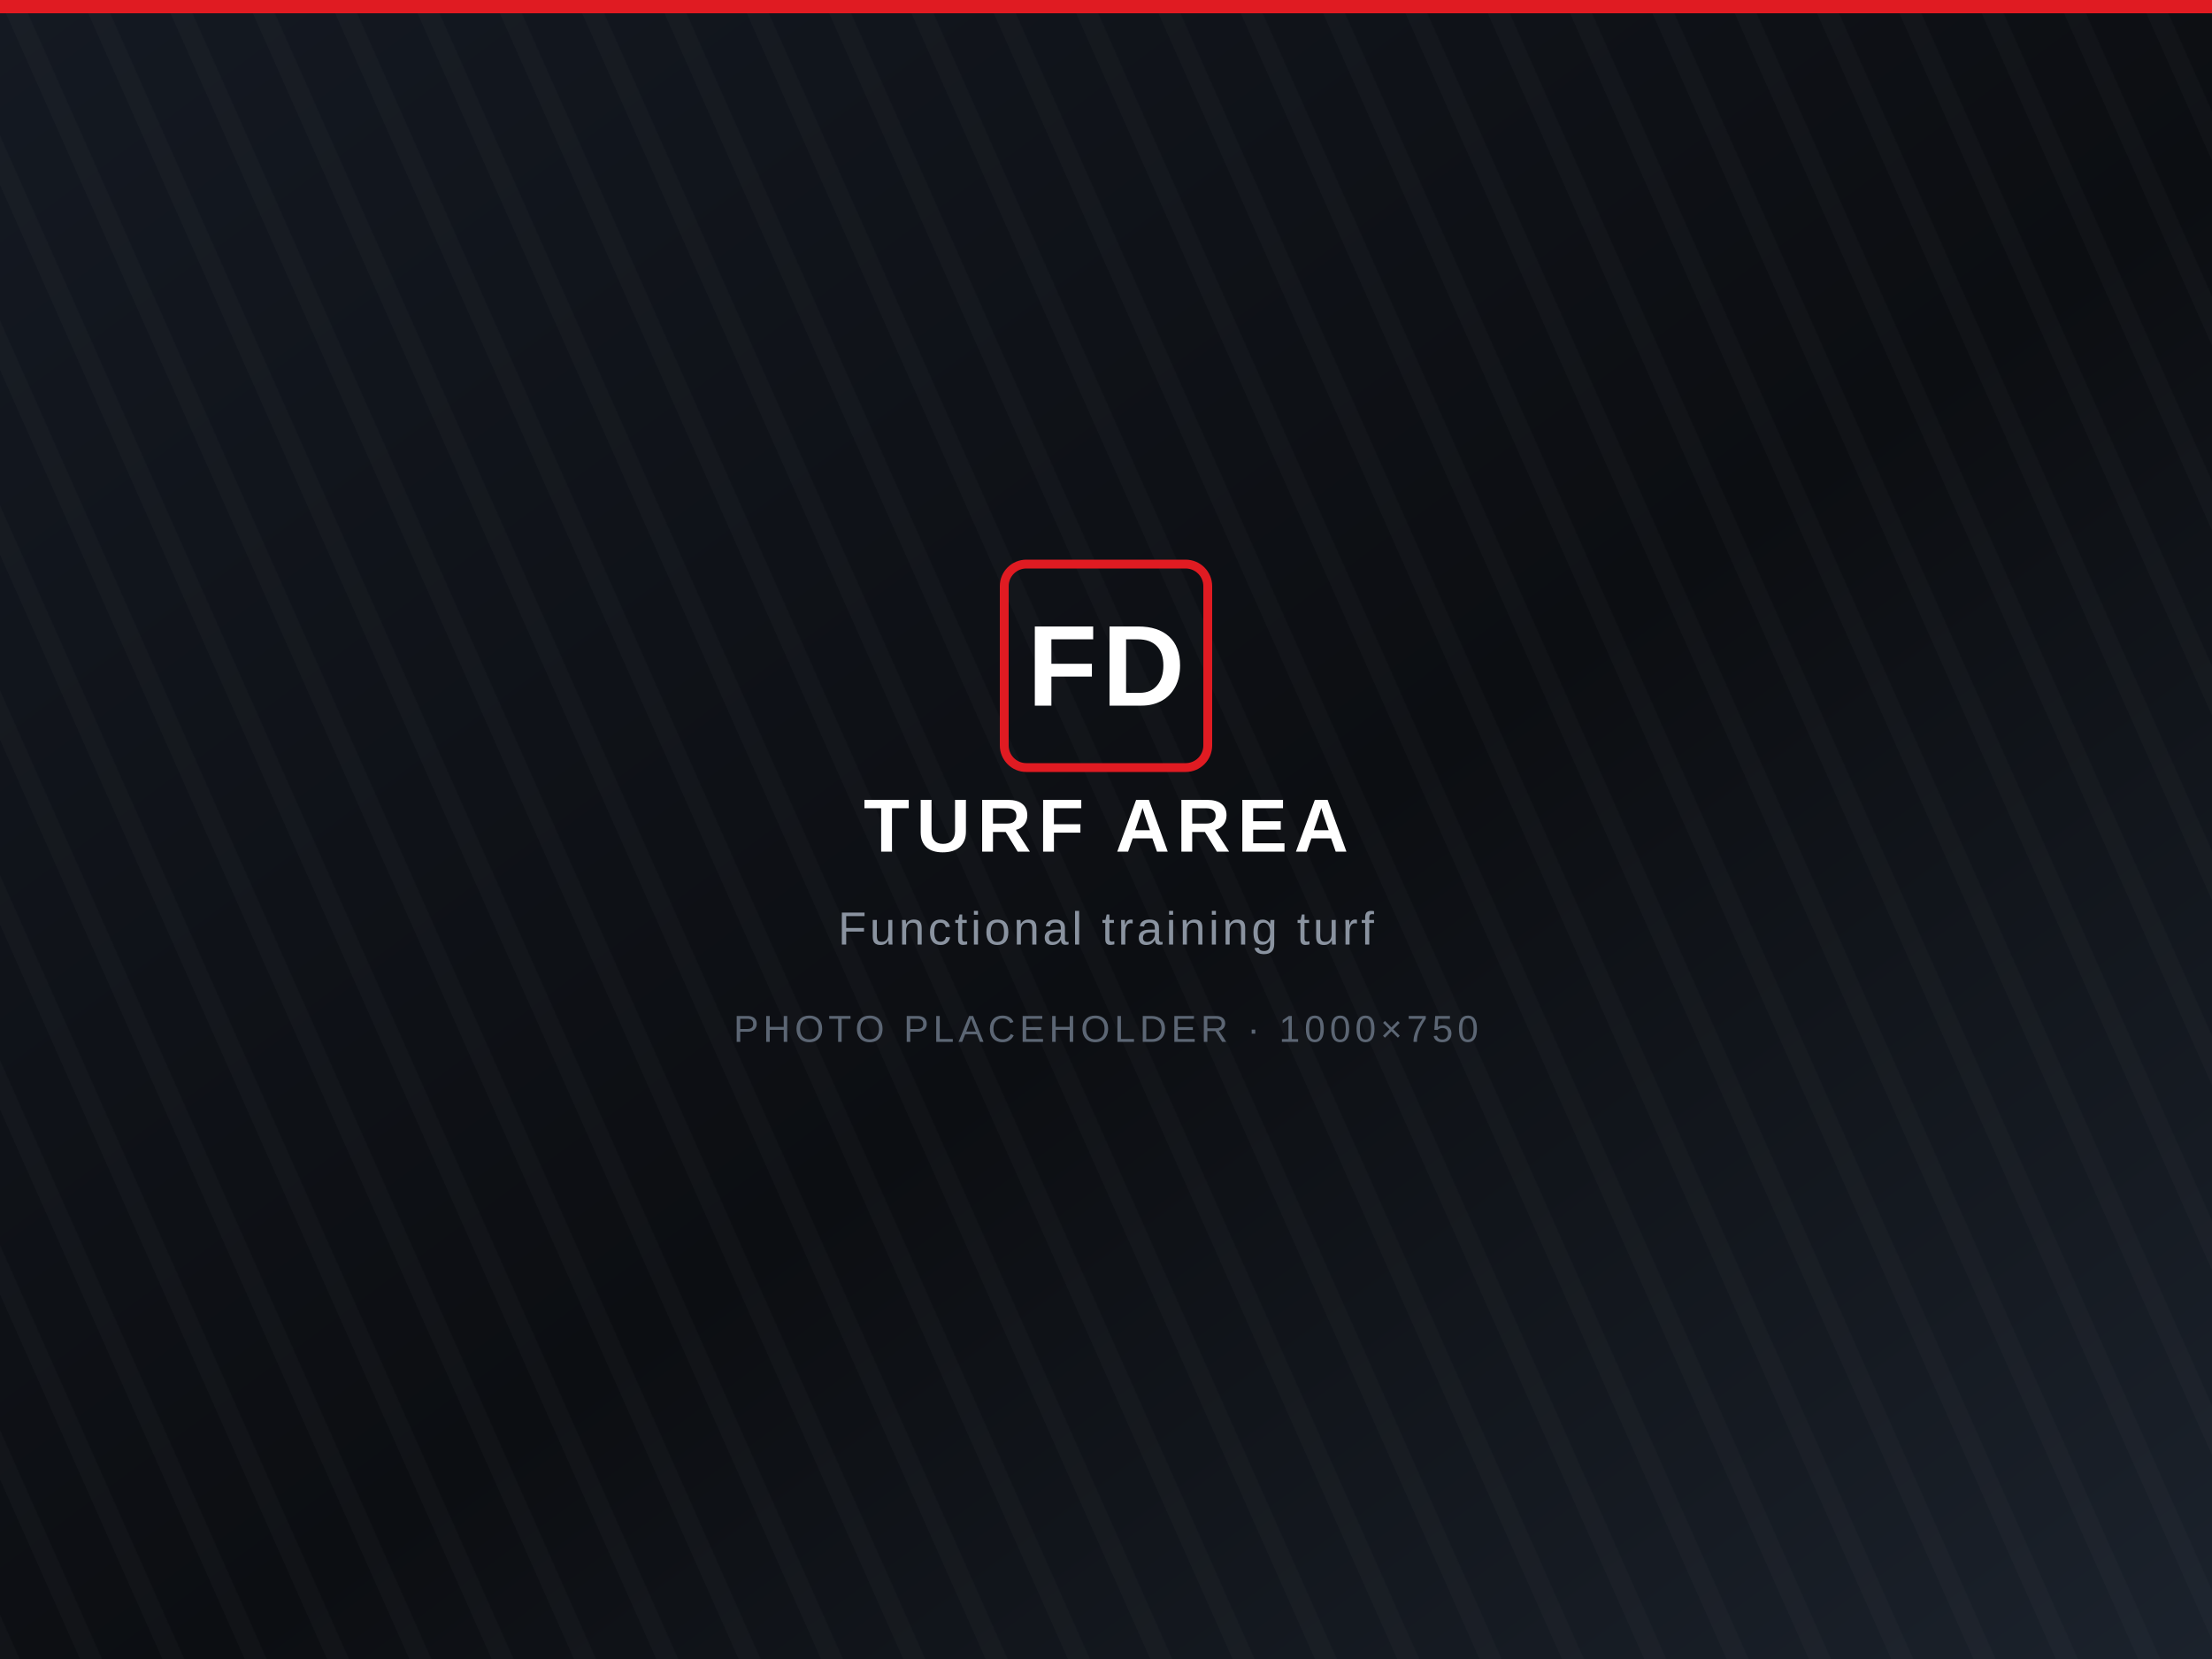
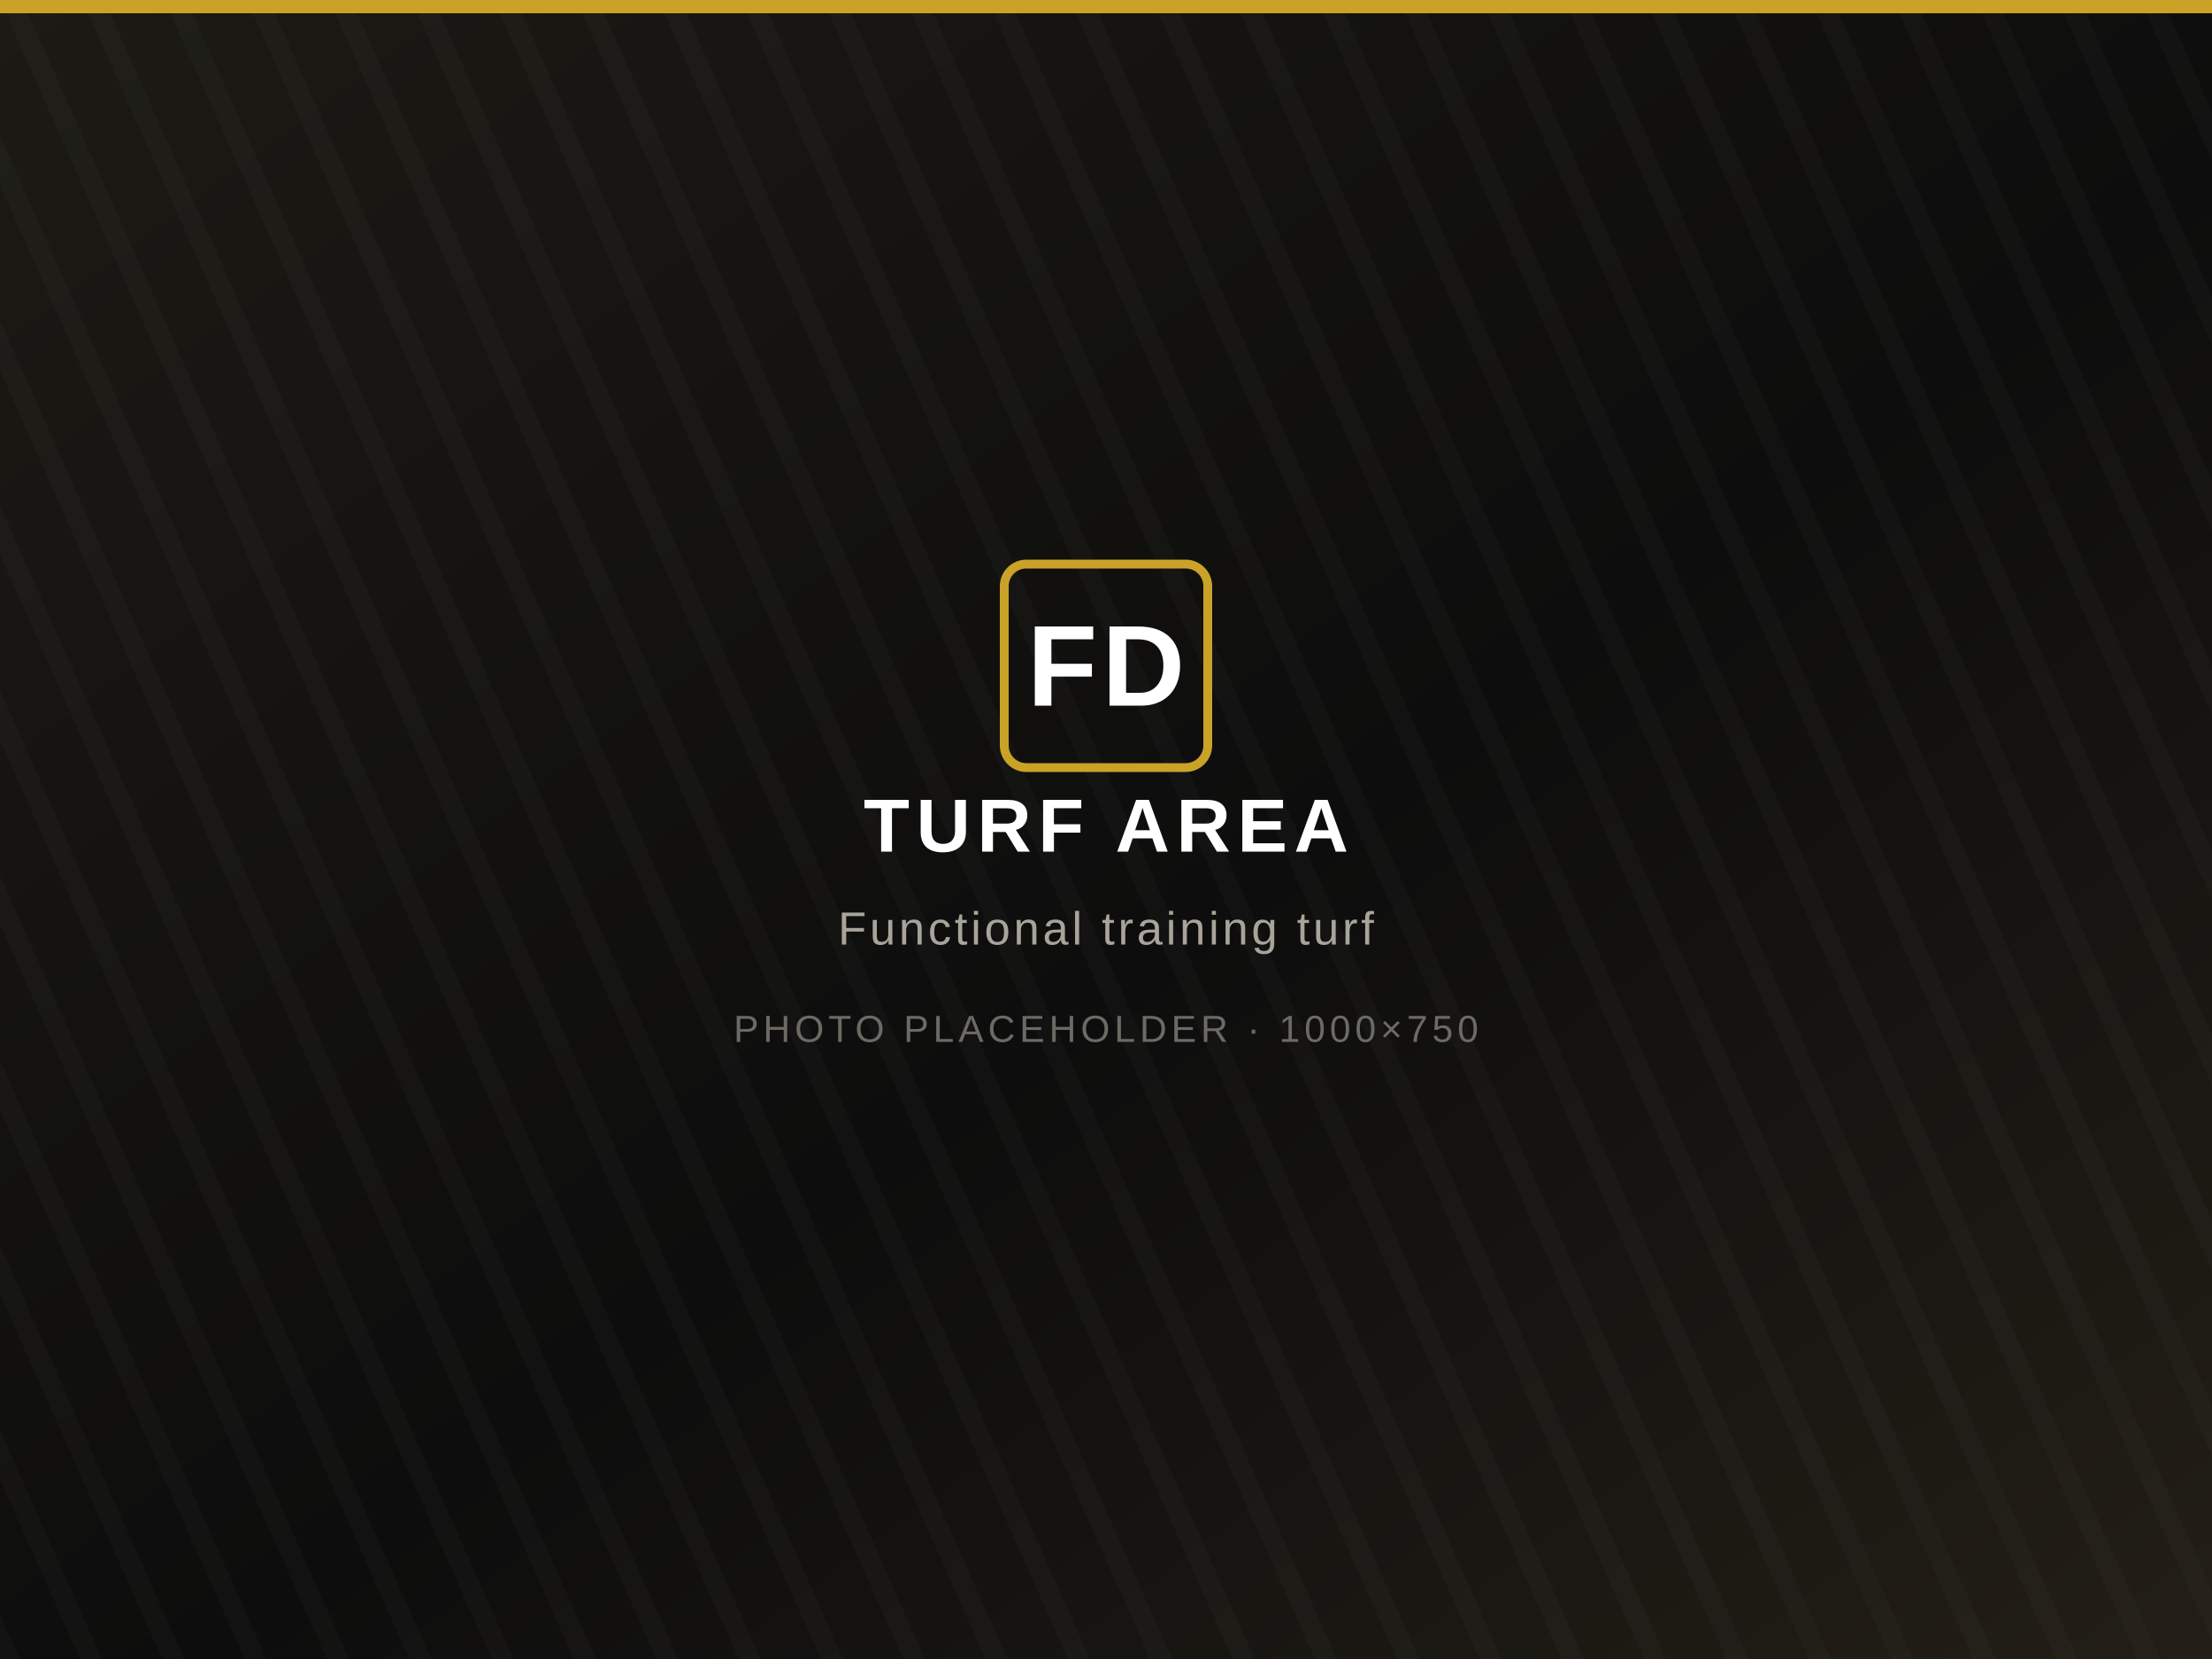
<svg xmlns="http://www.w3.org/2000/svg" viewBox="0 0 1000 750" width="1000" height="750" role="img" aria-label="TURF AREA">
  <defs>
    <linearGradient id="g" x1="0" y1="0" x2="1" y2="1">
-       <stop offset="0" stop-color="#141922" />
-       <stop offset="0.55" stop-color="#0C0E12" />
-       <stop offset="1" stop-color="#1B222C" />
+       <stop offset="0" stop-color="#1c1a14" />
+       <stop offset="0.55" stop-color="#0d0d0d" />
+       <stop offset="1" stop-color="#231f16" />
    </linearGradient>
    <pattern id="stripes" width="34" height="34" patternUnits="userSpaceOnUse" patternTransform="rotate(-24)">
      <rect width="34" height="34" fill="none" />
      <rect width="9" height="34" fill="#FFFFFF" opacity="0.022" />
    </pattern>
  </defs>
  <rect width="1000" height="750" fill="url(#g)" />
  <rect width="1000" height="750" fill="url(#stripes)" />
-   <rect x="0" y="0" width="1000" height="6" fill="#E01B22" />
+   <rect x="0" y="0" width="1000" height="6" fill="#c9a227" />
  <g transform="translate(500 375)" text-anchor="middle" font-family="'Barlow Condensed','Arial Narrow',Arial,sans-serif">
    <g transform="translate(0 -74)">
-       <rect x="-46" y="-46" width="92" height="92" rx="10" fill="none" stroke="#E01B22" stroke-width="4" />
+       <rect x="-46" y="-46" width="92" height="92" rx="10" fill="none" stroke="#c9a227" stroke-width="4" />
      <text y="18" font-size="52" font-weight="700" fill="#FFFFFF" letter-spacing="2">FD</text>
    </g>
    <text y="10" font-size="34" font-weight="700" fill="#FFFFFF" letter-spacing="3">TURF AREA</text>
-     <text y="52" font-size="21" font-weight="500" fill="#8A93A0" letter-spacing="1.5">Functional training turf</text>
-     <text y="96" font-size="17" font-weight="500" fill="#5C6674" letter-spacing="2">PHOTO PLACEHOLDER · 1000×750</text>
+     <text y="52" font-size="21" font-weight="500" fill="#a8a49a" letter-spacing="1.5">Functional training turf</text>
+     <text y="96" font-size="17" font-weight="500" fill="#6d6a63" letter-spacing="2">PHOTO PLACEHOLDER · 1000×750</text>
  </g>
</svg>
